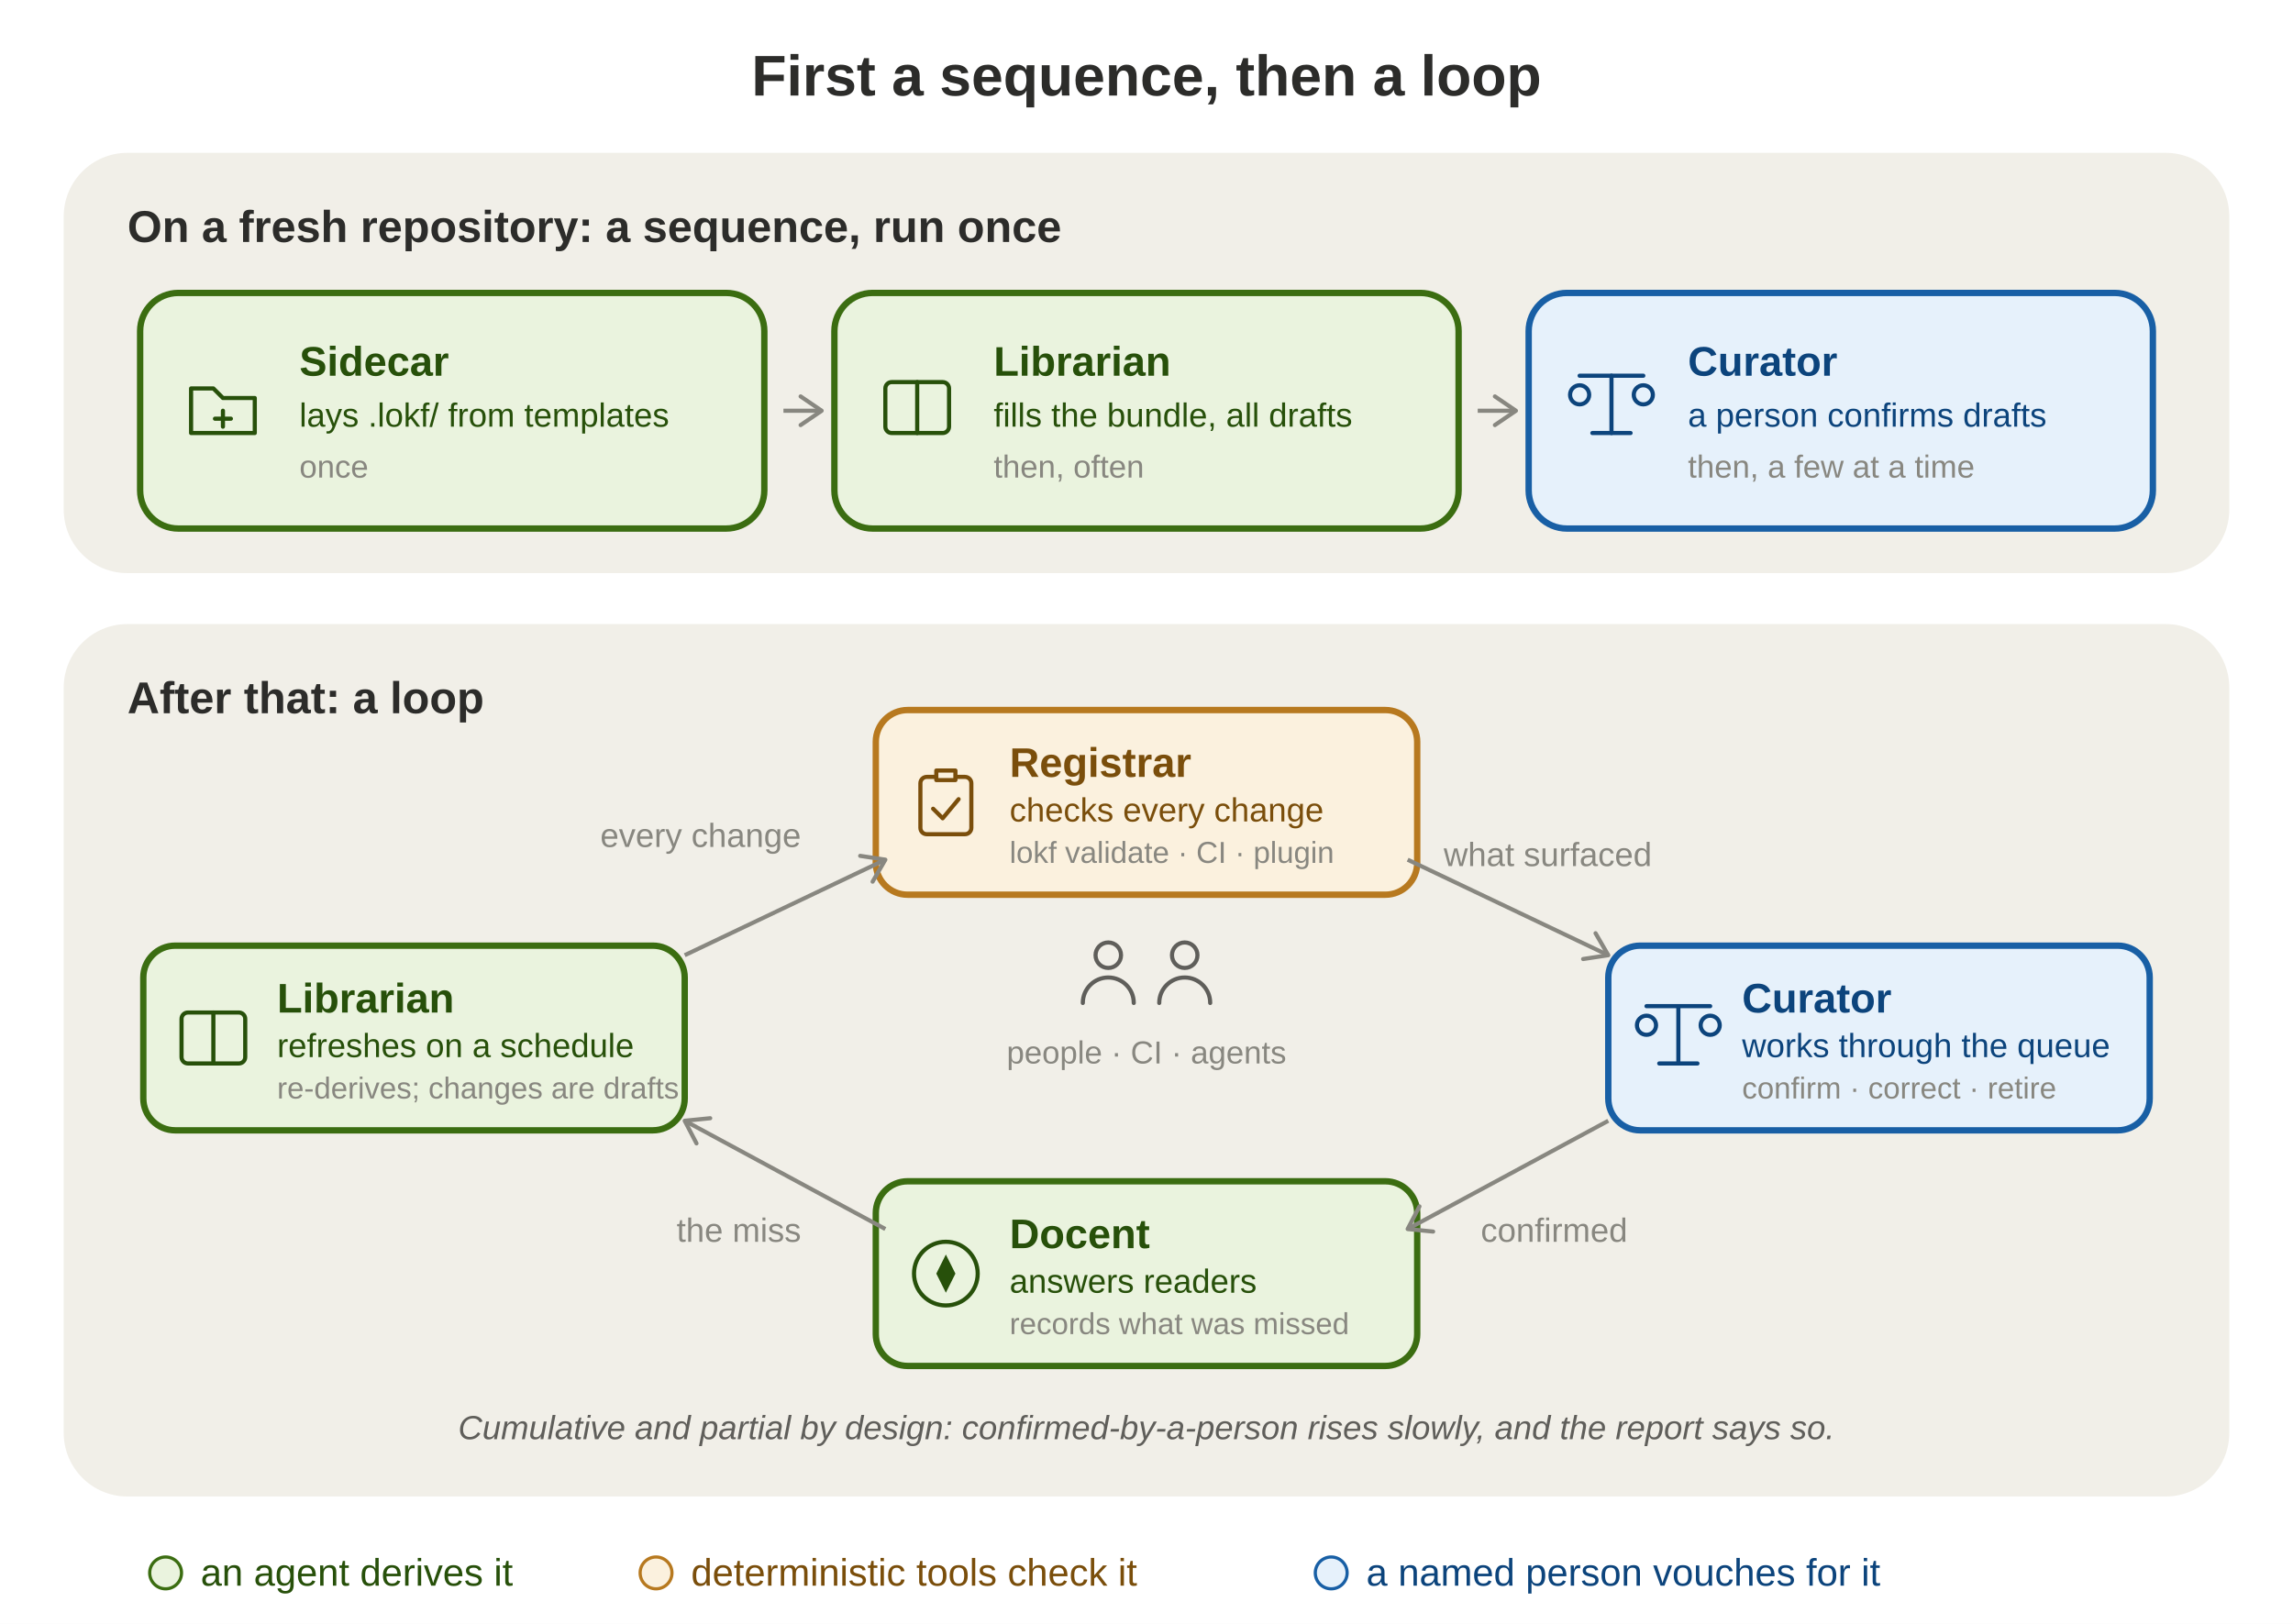
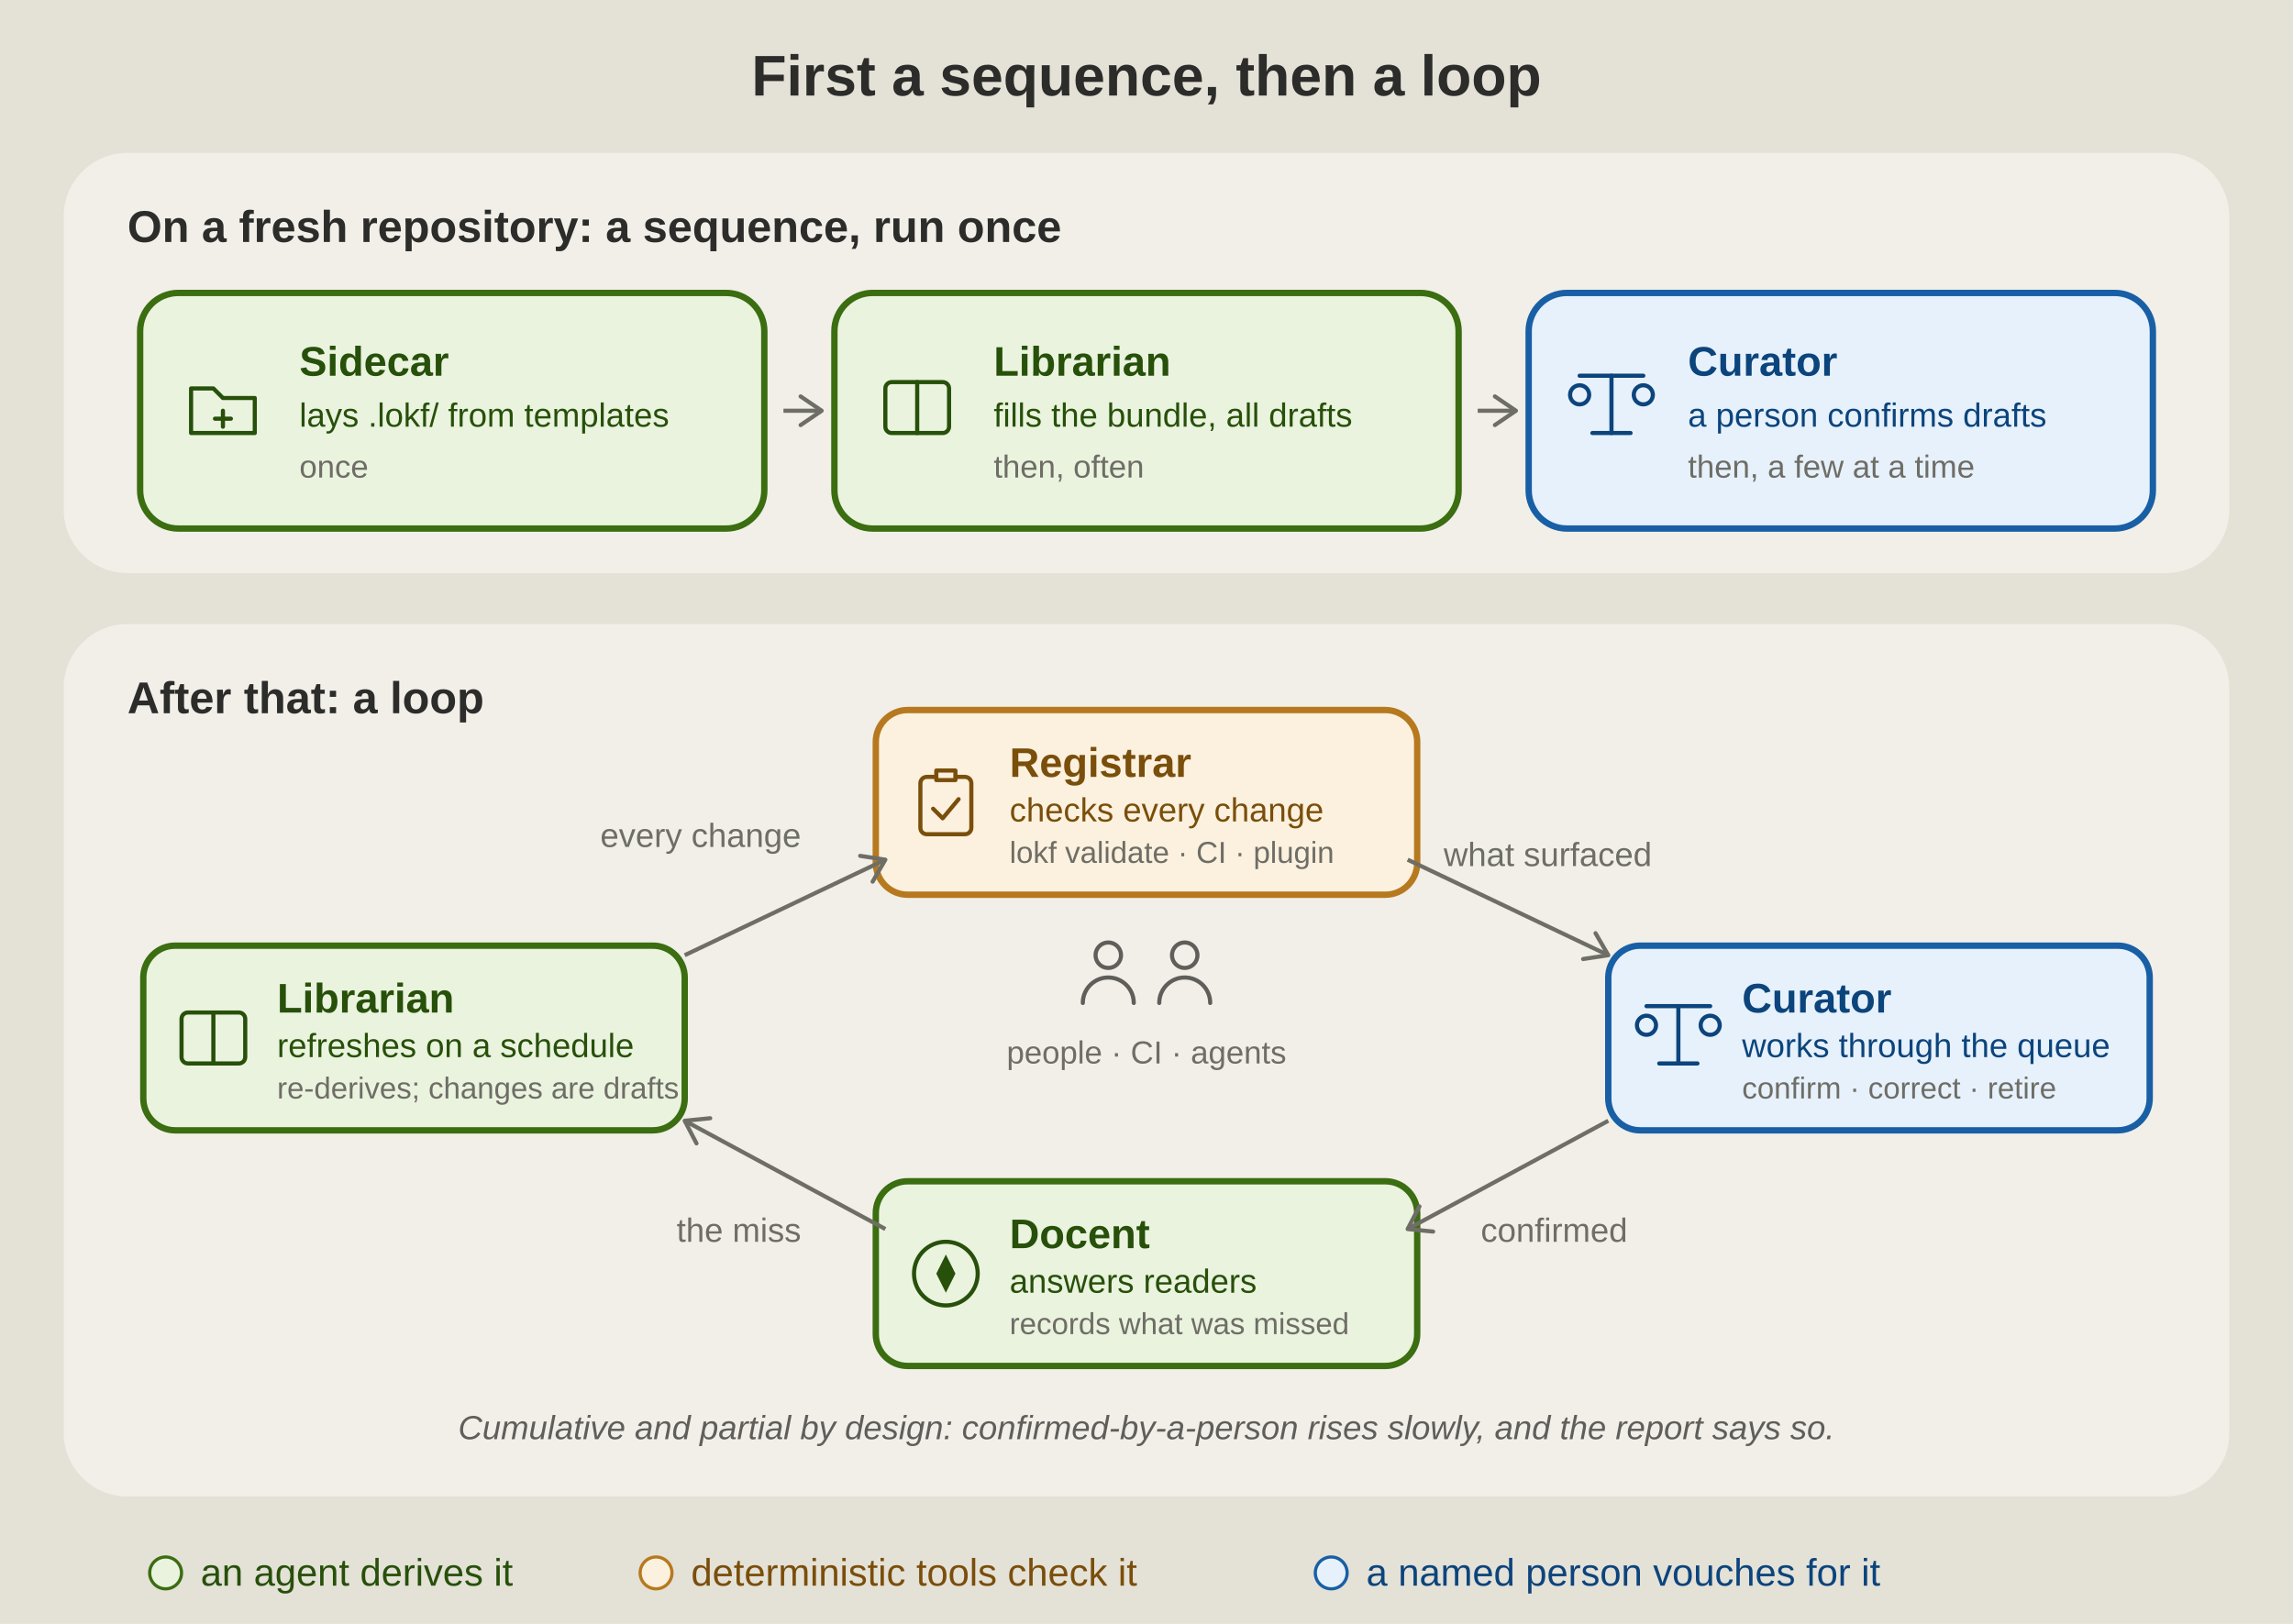
<svg xmlns="http://www.w3.org/2000/svg" width="720" height="510" viewBox="0 0 720 510" role="img" aria-labelledby="t d">
-   <rect width="720" height="510" fill="#ffffff" />
+   <rect width="720" height="510" fill="#E4E1D7" />
  <text x="360.0" y="30" text-anchor="middle" font-family="Arial, sans-serif" font-size="18" font-weight="700" fill="#2C2C2A">First a sequence, then a loop</text>
  <rect x="20" y="48" width="680" height="132" rx="20" fill="#F1EFE8" />
  <text x="40" y="76" font-family="Arial, sans-serif" font-size="14" font-weight="700" fill="#2C2C2A">On a fresh repository: a sequence, run once</text>
  <rect x="44" y="92" width="196" height="74" rx="12" fill="#EAF3DE" stroke="#3B6D11" stroke-width="2" />
  <g transform="translate(70,128)" stroke="#27500A" stroke-width="1.3" fill="none" stroke-linecap="round" stroke-linejoin="round">
    <path d="M-10 -6 h7 l3 3 h10 v11 h-20 z" />
    <line x1="0" y1="1" x2="0" y2="6" />
    <line x1="-2.5" y1="3.5" x2="2.5" y2="3.5" />
  </g>
  <text x="94" y="118" font-family="Arial, sans-serif" font-size="13" font-weight="700" fill="#27500A">Sidecar</text>
  <text x="94" y="134" font-family="Arial, sans-serif" font-size="10.5" fill="#27500A">lays .lokf/ from templates</text>
-   <text x="94" y="150" font-family="Arial, sans-serif" font-size="10" fill="#888780">once</text>
+   <text x="94" y="150" font-family="Arial, sans-serif" font-size="10" fill="#6E6D66">once</text>
  <rect x="262" y="92" width="196" height="74" rx="12" fill="#EAF3DE" stroke="#3B6D11" stroke-width="2" />
  <g transform="translate(288,128)" stroke="#27500A" stroke-width="1.3" fill="none" stroke-linecap="round" stroke-linejoin="round">
    <rect x="-10" y="-8" width="20" height="16" rx="2" />
    <line x1="0" y1="-8" x2="0" y2="8" />
  </g>
  <text x="312" y="118" font-family="Arial, sans-serif" font-size="13" font-weight="700" fill="#27500A">Librarian</text>
  <text x="312" y="134" font-family="Arial, sans-serif" font-size="10.5" fill="#27500A">fills the bundle, all drafts</text>
-   <text x="312" y="150" font-family="Arial, sans-serif" font-size="10" fill="#888780">then, often</text>
+   <text x="312" y="150" font-family="Arial, sans-serif" font-size="10" fill="#6E6D66">then, often</text>
  <rect x="480" y="92" width="196" height="74" rx="12" fill="#E6F1FB" stroke="#185FA5" stroke-width="2" />
  <g transform="translate(506,128)" stroke="#0C447C" stroke-width="1.3" fill="none" stroke-linecap="round" stroke-linejoin="round">
    <line x1="0" y1="-10" x2="0" y2="8" />
    <line x1="-10" y1="-10" x2="10" y2="-10" />
    <circle cx="-10" cy="-4" r="3" fill="#E6F1FB" />
    <circle cx="10" cy="-4" r="3" fill="#E6F1FB" />
    <line x1="-6" y1="8" x2="6" y2="8" />
  </g>
  <text x="530" y="118" font-family="Arial, sans-serif" font-size="13" font-weight="700" fill="#0C447C">Curator</text>
  <text x="530" y="134" font-family="Arial, sans-serif" font-size="10.5" fill="#0C447C">a person confirms drafts</text>
-   <text x="530" y="150" font-family="Arial, sans-serif" font-size="10" fill="#888780">then, a few at a time</text>
-   <line x1="246" y1="129" x2="258" y2="129" stroke="#888780" stroke-width="1.3" />
-   <path d="M251.4 133.5 L258 129 L251.4 124.5" fill="none" stroke="#888780" stroke-width="1.3" stroke-linecap="round" stroke-linejoin="round" />
-   <line x1="464" y1="129" x2="476" y2="129" stroke="#888780" stroke-width="1.3" />
-   <path d="M469.4 133.5 L476 129 L469.4 124.5" fill="none" stroke="#888780" stroke-width="1.3" stroke-linecap="round" stroke-linejoin="round" />
+   <text x="530" y="150" font-family="Arial, sans-serif" font-size="10" fill="#6E6D66">then, a few at a time</text>
+   <line x1="246" y1="129" x2="258" y2="129" stroke="#6E6D66" stroke-width="1.3" />
+   <path d="M251.4 133.5 L258 129 L251.4 124.5" fill="none" stroke="#6E6D66" stroke-width="1.3" stroke-linecap="round" stroke-linejoin="round" />
+   <line x1="464" y1="129" x2="476" y2="129" stroke="#6E6D66" stroke-width="1.3" />
+   <path d="M469.4 133.5 L476 129 L469.4 124.5" fill="none" stroke="#6E6D66" stroke-width="1.3" stroke-linecap="round" stroke-linejoin="round" />
  <rect x="20" y="196" width="680" height="274" rx="20" fill="#F1EFE8" />
  <text x="40" y="224" font-family="Arial, sans-serif" font-size="14" font-weight="700" fill="#2C2C2A">After that: a loop</text>
  <rect x="45" y="297" width="170" height="58" rx="10" fill="#EAF3DE" stroke="#3B6D11" stroke-width="2" />
  <g transform="translate(67,326)" stroke="#27500A" stroke-width="1.3" fill="none" stroke-linecap="round" stroke-linejoin="round">
    <rect x="-10" y="-8" width="20" height="16" rx="2" />
    <line x1="0" y1="-8" x2="0" y2="8" />
  </g>
  <text x="87" y="318" font-family="Arial, sans-serif" font-size="13" font-weight="700" fill="#27500A">Librarian</text>
  <text x="87" y="332" font-family="Arial, sans-serif" font-size="10.5" fill="#27500A">refreshes on a schedule</text>
-   <text x="87" y="345" font-family="Arial, sans-serif" font-size="9.5" fill="#888780">re-derives; changes are drafts</text>
+   <text x="87" y="345" font-family="Arial, sans-serif" font-size="9.5" fill="#6E6D66">re-derives; changes are drafts</text>
  <rect x="275" y="223" width="170" height="58" rx="10" fill="#FBF1DE" stroke="#B7791F" stroke-width="2" />
  <g transform="translate(297,252)" stroke="#7A4E0B" stroke-width="1.3" fill="none" stroke-linecap="round" stroke-linejoin="round">
    <rect x="-8" y="-8" width="16" height="18" rx="2" />
    <path d="M-3 -10 h6 v3 h-6 z" fill="#FBF1DE" />
    <path d="M-4 2 l3 3 l5 -6" />
  </g>
  <text x="317" y="244" font-family="Arial, sans-serif" font-size="13" font-weight="700" fill="#7A4E0B">Registrar</text>
  <text x="317" y="258" font-family="Arial, sans-serif" font-size="10.5" fill="#7A4E0B">checks every change</text>
-   <text x="317" y="271" font-family="Arial, sans-serif" font-size="9.5" fill="#888780">lokf validate · CI · plugin</text>
+   <text x="317" y="271" font-family="Arial, sans-serif" font-size="9.5" fill="#6E6D66">lokf validate · CI · plugin</text>
  <rect x="505" y="297" width="170" height="58" rx="10" fill="#E6F1FB" stroke="#185FA5" stroke-width="2" />
  <g transform="translate(527,326)" stroke="#0C447C" stroke-width="1.3" fill="none" stroke-linecap="round" stroke-linejoin="round">
    <line x1="0" y1="-10" x2="0" y2="8" />
    <line x1="-10" y1="-10" x2="10" y2="-10" />
    <circle cx="-10" cy="-4" r="3" fill="#E6F1FB" />
    <circle cx="10" cy="-4" r="3" fill="#E6F1FB" />
    <line x1="-6" y1="8" x2="6" y2="8" />
  </g>
  <text x="547" y="318" font-family="Arial, sans-serif" font-size="13" font-weight="700" fill="#0C447C">Curator</text>
  <text x="547" y="332" font-family="Arial, sans-serif" font-size="10.5" fill="#0C447C">works through the queue</text>
-   <text x="547" y="345" font-family="Arial, sans-serif" font-size="9.5" fill="#888780">confirm · correct · retire</text>
+   <text x="547" y="345" font-family="Arial, sans-serif" font-size="9.5" fill="#6E6D66">confirm · correct · retire</text>
  <rect x="275" y="371" width="170" height="58" rx="10" fill="#EAF3DE" stroke="#3B6D11" stroke-width="2" />
  <g transform="translate(297,400)" stroke="#27500A" stroke-width="1.3" fill="none" stroke-linecap="round" stroke-linejoin="round">
    <circle cx="0" cy="0" r="10" />
    <polygon points="0,-6 3,0 0,6 -3,0" fill="#27500A" stroke="none" />
  </g>
  <text x="317" y="392" font-family="Arial, sans-serif" font-size="13" font-weight="700" fill="#27500A">Docent</text>
  <text x="317" y="406" font-family="Arial, sans-serif" font-size="10.5" fill="#27500A">answers readers</text>
-   <text x="317" y="419" font-family="Arial, sans-serif" font-size="9.5" fill="#888780">records what was missed</text>
-   <line x1="215" y1="300" x2="278" y2="270" stroke="#888780" stroke-width="1.3" />
-   <path d="M274.0 276.9 L278 270 L270.1 268.8" fill="none" stroke="#888780" stroke-width="1.3" stroke-linecap="round" stroke-linejoin="round" />
-   <text x="220" y="266" text-anchor="middle" font-family="Arial, sans-serif" font-size="10.5" fill="#888780">every change</text>
-   <line x1="442" y1="270" x2="505" y2="300" stroke="#888780" stroke-width="1.3" />
-   <path d="M497.1 301.2 L505 300 L501.0 293.1" fill="none" stroke="#888780" stroke-width="1.3" stroke-linecap="round" stroke-linejoin="round" />
-   <text x="486" y="272" text-anchor="middle" font-family="Arial, sans-serif" font-size="10.5" fill="#888780">what surfaced</text>
-   <line x1="505" y1="352" x2="442" y2="386" stroke="#888780" stroke-width="1.3" />
-   <path d="M445.7 378.9 L442 386 L450.0 386.8" fill="none" stroke="#888780" stroke-width="1.3" stroke-linecap="round" stroke-linejoin="round" />
-   <text x="488" y="390" text-anchor="middle" font-family="Arial, sans-serif" font-size="10.5" fill="#888780">confirmed</text>
-   <line x1="278" y1="386" x2="215" y2="352" stroke="#888780" stroke-width="1.3" />
-   <path d="M223.0 351.2 L215 352 L218.7 359.1" fill="none" stroke="#888780" stroke-width="1.3" stroke-linecap="round" stroke-linejoin="round" />
-   <text x="232" y="390" text-anchor="middle" font-family="Arial, sans-serif" font-size="10.5" fill="#888780">the miss</text>
+   <text x="317" y="419" font-family="Arial, sans-serif" font-size="9.5" fill="#6E6D66">records what was missed</text>
+   <line x1="215" y1="300" x2="278" y2="270" stroke="#6E6D66" stroke-width="1.3" />
+   <path d="M274.0 276.9 L278 270 L270.1 268.8" fill="none" stroke="#6E6D66" stroke-width="1.3" stroke-linecap="round" stroke-linejoin="round" />
+   <text x="220" y="266" text-anchor="middle" font-family="Arial, sans-serif" font-size="10.5" fill="#6E6D66">every change</text>
+   <line x1="442" y1="270" x2="505" y2="300" stroke="#6E6D66" stroke-width="1.3" />
+   <path d="M497.1 301.2 L505 300 L501.0 293.1" fill="none" stroke="#6E6D66" stroke-width="1.3" stroke-linecap="round" stroke-linejoin="round" />
+   <text x="486" y="272" text-anchor="middle" font-family="Arial, sans-serif" font-size="10.5" fill="#6E6D66">what surfaced</text>
+   <line x1="505" y1="352" x2="442" y2="386" stroke="#6E6D66" stroke-width="1.3" />
+   <path d="M445.7 378.9 L442 386 L450.0 386.8" fill="none" stroke="#6E6D66" stroke-width="1.3" stroke-linecap="round" stroke-linejoin="round" />
+   <text x="488" y="390" text-anchor="middle" font-family="Arial, sans-serif" font-size="10.5" fill="#6E6D66">confirmed</text>
+   <line x1="278" y1="386" x2="215" y2="352" stroke="#6E6D66" stroke-width="1.3" />
+   <path d="M223.0 351.2 L215 352 L218.7 359.1" fill="none" stroke="#6E6D66" stroke-width="1.3" stroke-linecap="round" stroke-linejoin="round" />
+   <text x="232" y="390" text-anchor="middle" font-family="Arial, sans-serif" font-size="10.5" fill="#6E6D66">the miss</text>
  <g transform="translate(348,306)" stroke="#5F5E5A" stroke-width="1.3" fill="none" stroke-linecap="round" stroke-linejoin="round">
    <circle cx="0" cy="-6" r="4" />
    <path d="M-8 9 a8 8 0 0 1 16 0" />
  </g>
  <g transform="translate(372,306)" stroke="#5F5E5A" stroke-width="1.3" fill="none" stroke-linecap="round" stroke-linejoin="round">
    <circle cx="0" cy="-6" r="4" />
    <path d="M-8 9 a8 8 0 0 1 16 0" />
  </g>
-   <text x="360" y="334" text-anchor="middle" font-family="Arial, sans-serif" font-size="10" fill="#888780">people · CI · agents</text>
+   <text x="360" y="334" text-anchor="middle" font-family="Arial, sans-serif" font-size="10" fill="#6E6D66">people · CI · agents</text>
  <text x="360" y="452" text-anchor="middle" font-family="Arial, sans-serif" font-size="10.5" font-style="italic" fill="#5F5E5A">Cumulative and partial by design: confirmed-by-a-person rises slowly, and the report says so.</text>
  <circle cx="52" cy="494" r="5" fill="#EAF3DE" stroke="#3B6D11" stroke-width="1" />
  <text x="63" y="498" font-family="Arial, sans-serif" font-size="12" fill="#27500A">an agent derives it</text>
  <circle cx="206" cy="494" r="5" fill="#FBF1DE" stroke="#B7791F" stroke-width="1" />
  <text x="217" y="498" font-family="Arial, sans-serif" font-size="12" fill="#7A4E0B">deterministic tools check it</text>
  <circle cx="418" cy="494" r="5" fill="#E6F1FB" stroke="#185FA5" stroke-width="1" />
  <text x="429" y="498" font-family="Arial, sans-serif" font-size="12" fill="#0C447C">a named person vouches for it</text>
</svg>
